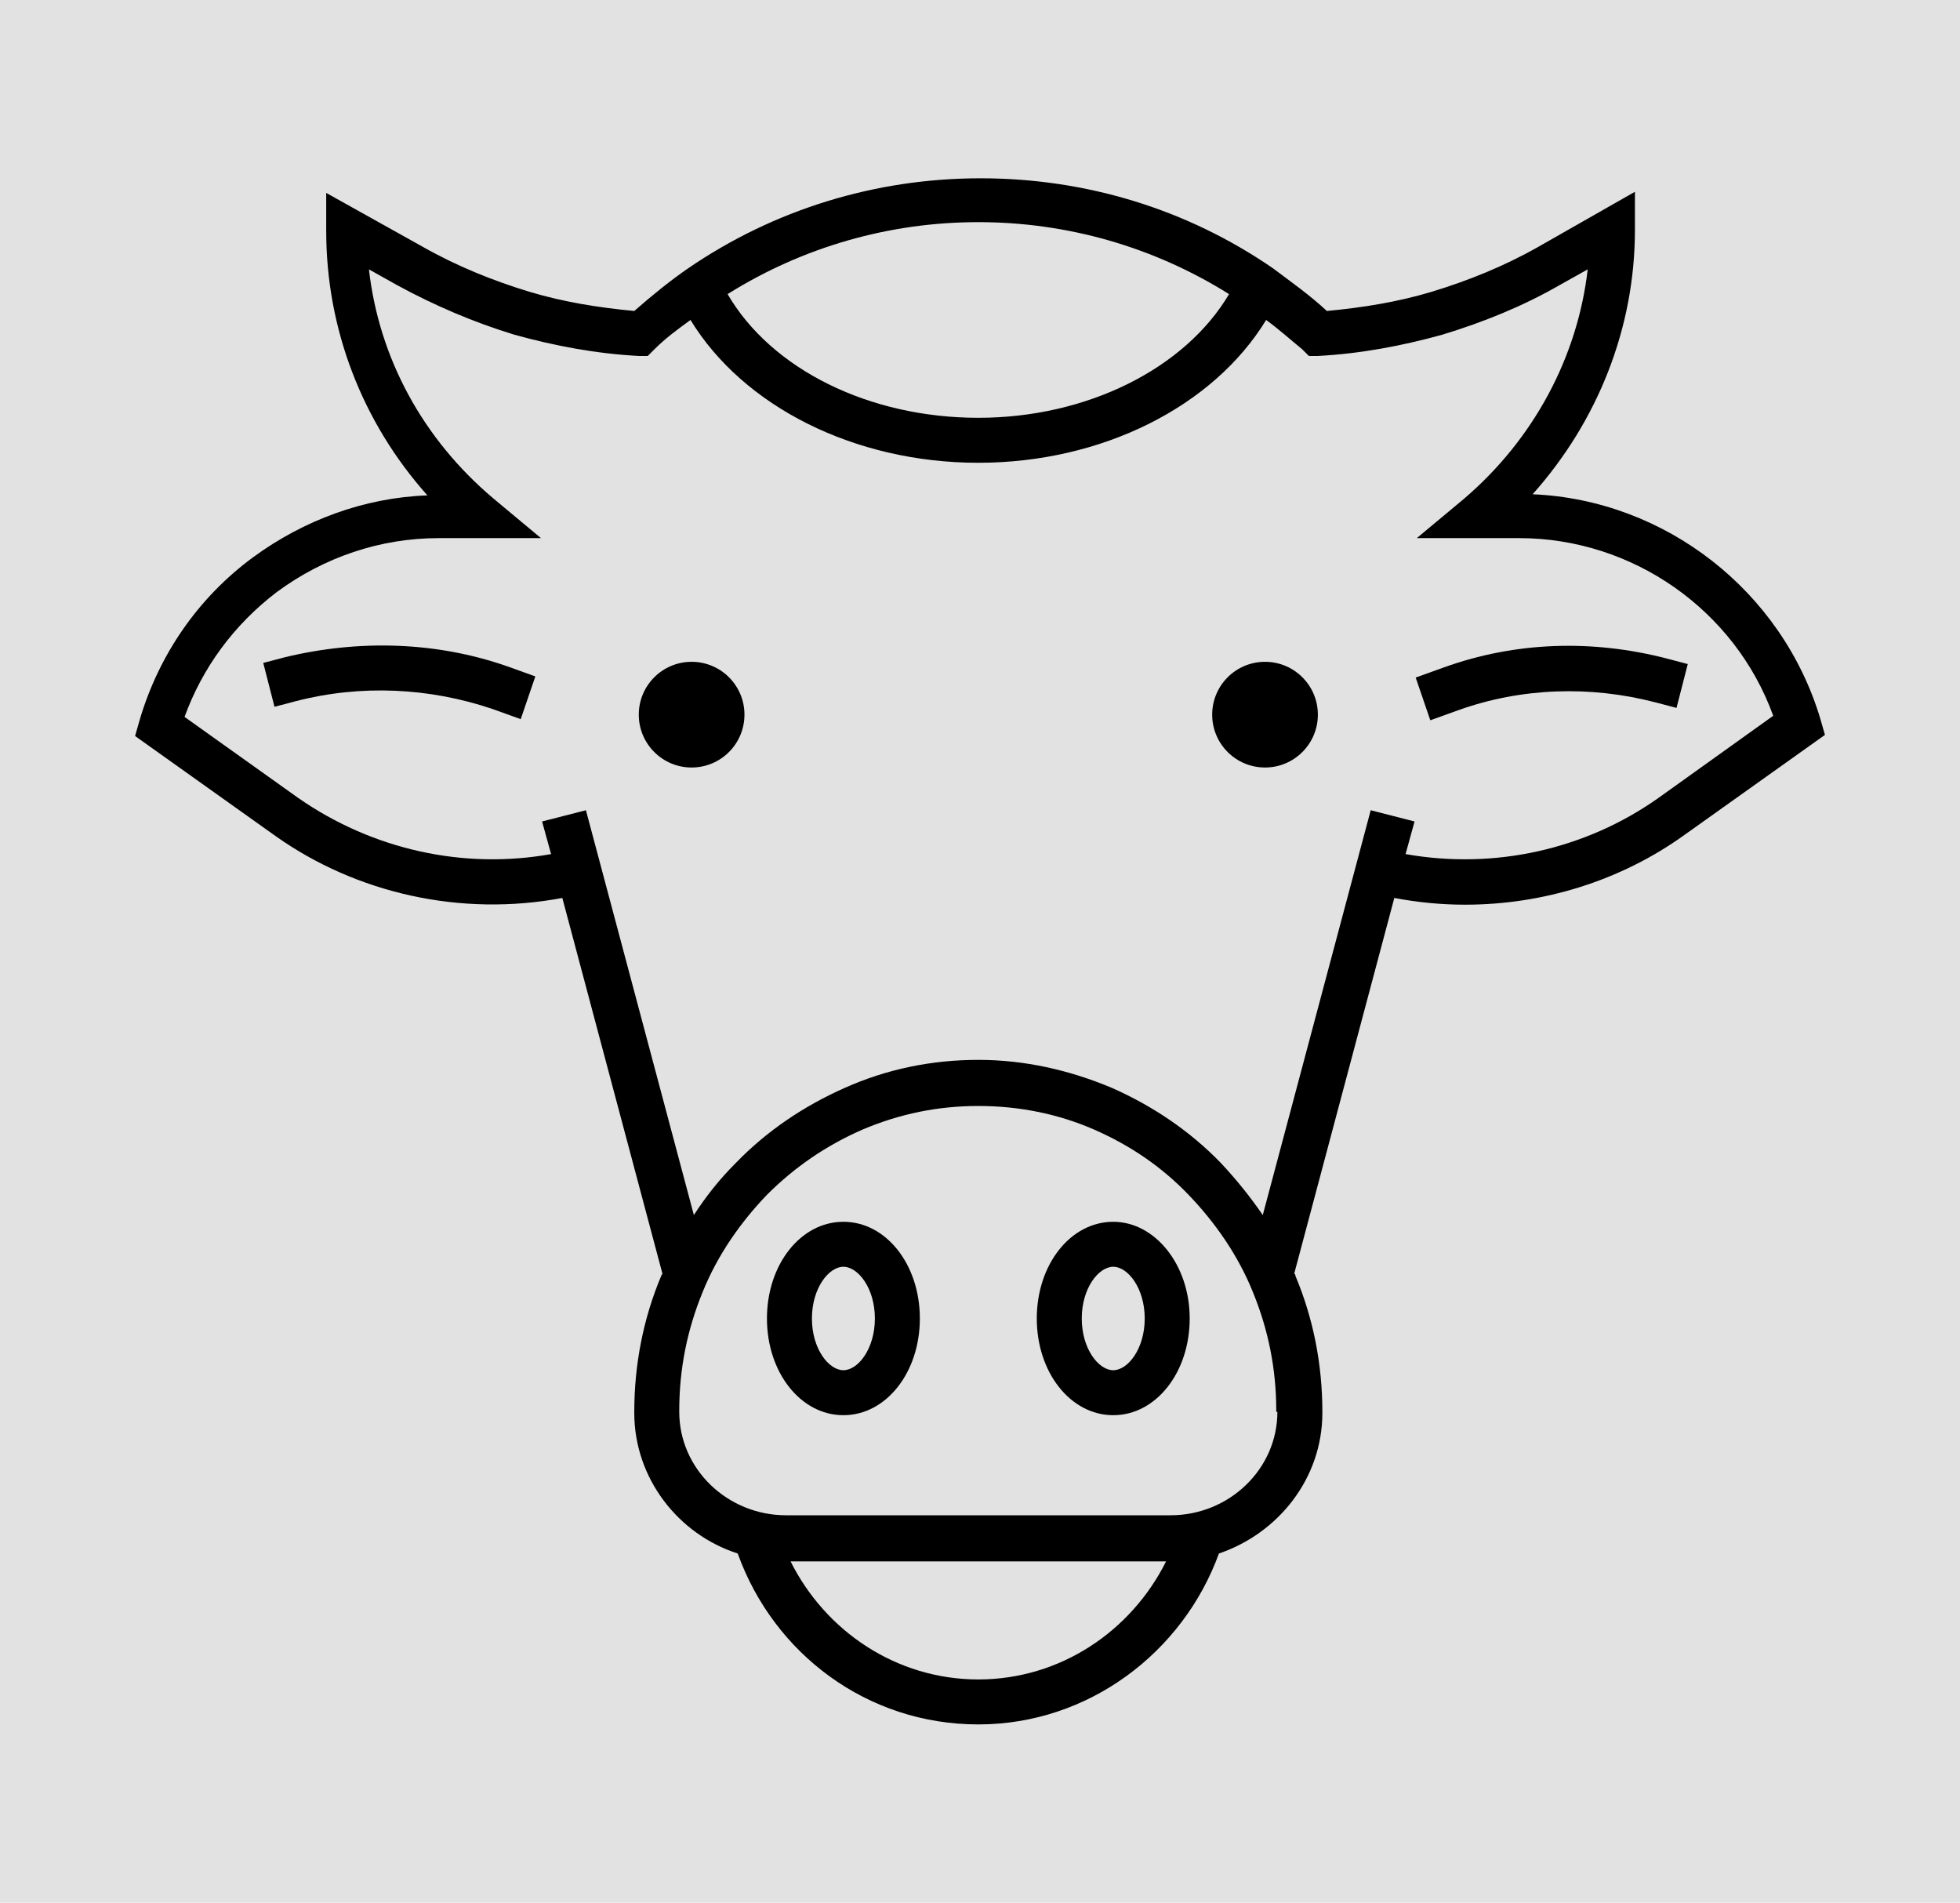
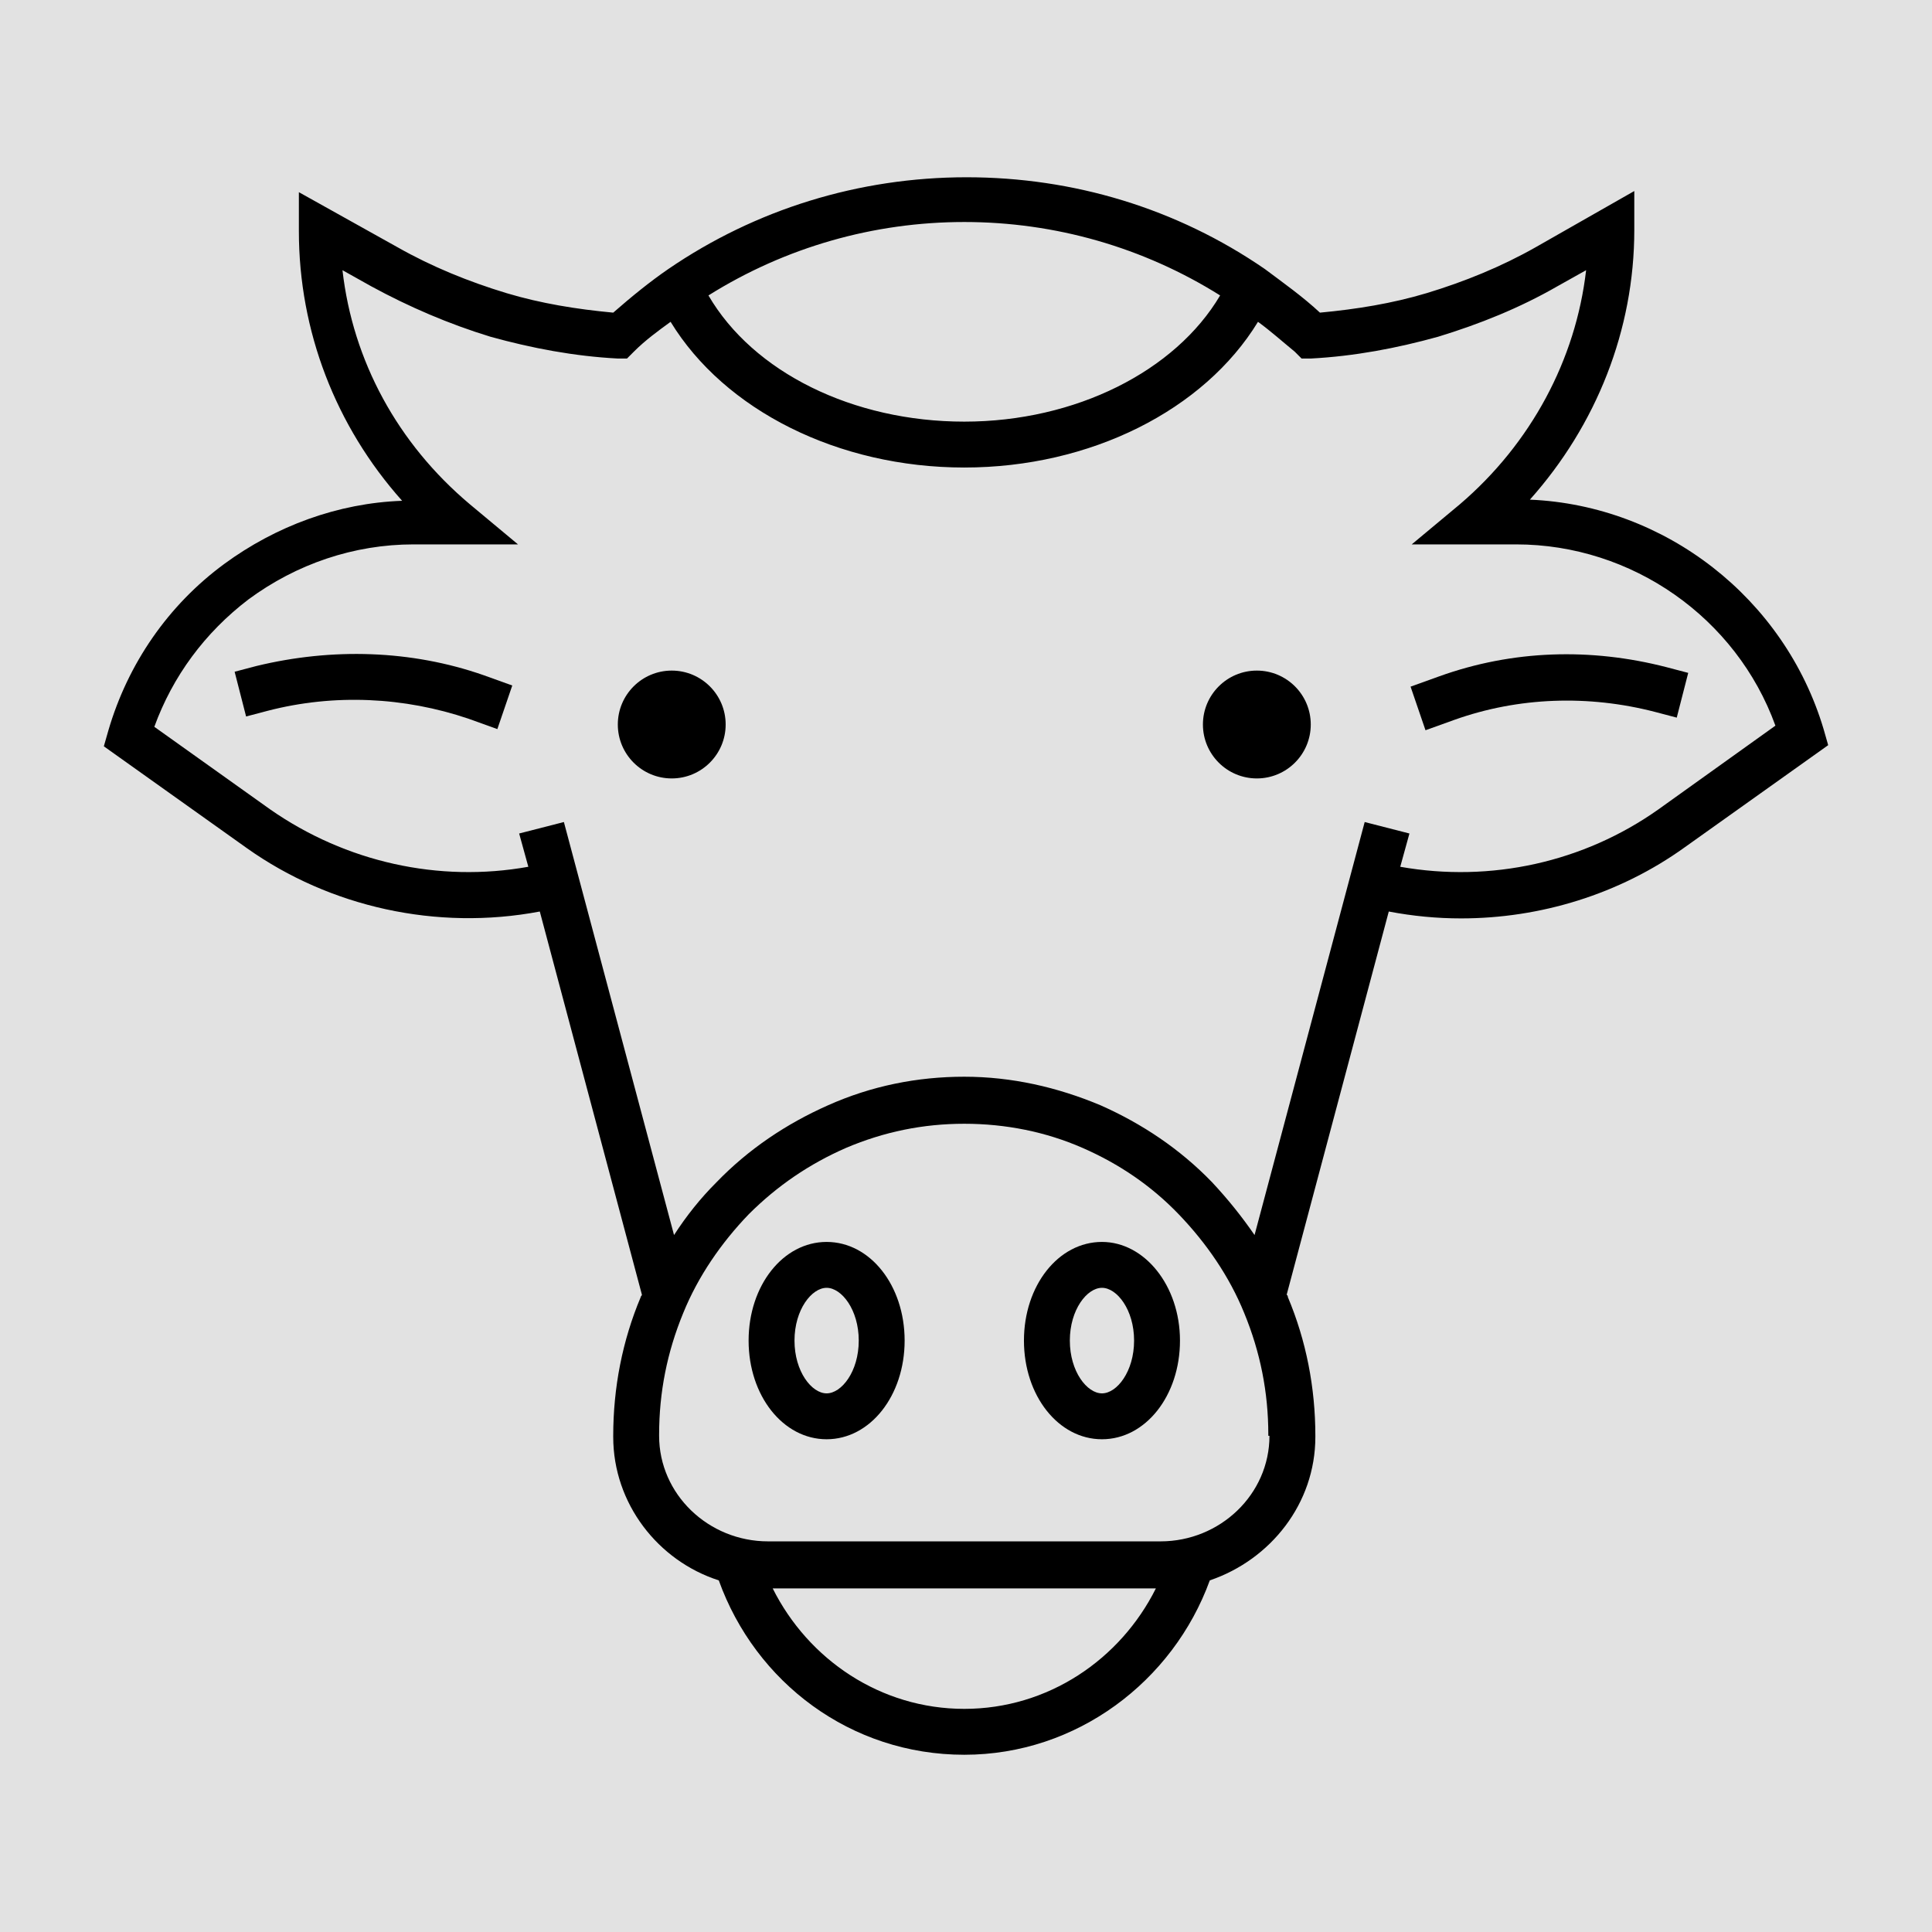
- <svg xmlns="http://www.w3.org/2000/svg" width="91.809" height="89.116" viewBox="0 0 24.291 23.579" version="1.1" id="svg826">
+ <svg xmlns="http://www.w3.org/2000/svg" width="100" height="100" viewBox="0 0 26.458 26.458" version="1.1" id="svg826">
  <defs id="defs820" />
-   <g id="layer1" transform="translate(0.318923,-269.5754)">
-     <rect style="opacity:0.574;fill:#cccccc;fill-opacity:1;stroke:none;stroke-width:0.568;stroke-linejoin:round;stroke-miterlimit:4;stroke-dasharray:none;stroke-dashoffset:0;stroke-opacity:1" id="rect4491" width="24.291" height="23.579" x="-0.319" y="269.575" />
-     <g transform="matrix(0.1393445,0,0,0.1393445,0.658215,270.2102)" id="g16">
+   <g id="layer1" transform="translate(0.318923,-266.6957)">
+     <rect style="opacity:0.574;fill:#cccccc;fill-opacity:1;stroke:none;stroke-width:0.641;stroke-linejoin:round;stroke-miterlimit:4;stroke-dasharray:none;stroke-dashoffset:0;stroke-opacity:1" id="rect4491" width="27.389" height="26.585" x="-0.784" y="266.632" />
+     <g transform="matrix(0.1571139,0,0,0.1571139,0.317563,267.3479)" id="g16">
      <path d="m 154.9,59.4 c -3.4,-11.4 -13.8,-19.5 -25.6,-20 5.8,-6.5 9.1,-14.8 9.1,-23.5 v -3.4 l -8.6,4.9 c -3,1.7 -6.2,3 -9.5,4 -3,0.9 -6.1,1.4 -9.3,1.7 -1.5,-1.4 -3.2,-2.6 -4.8,-3.8 -7.7,-5.3 -16.7,-8 -26,-8 -9.4,0 -18.4,2.8 -26,8 -1.6,1.1 -3.2,2.4 -4.8,3.8 -3.2,-0.3 -6.3,-0.8 -9.3,-1.7 -3.3,-1 -6.5,-2.3 -9.5,-4 L 22,12.6 V 16 c 0,8.7 3.2,17 9,23.5 C 25.4,39.7 20,41.7 15.5,45 10.6,48.6 7.1,53.7 5.4,59.5 L 5,60.9 17.5,69.8 C 24.7,74.9 34,77 43,75.3 l 8.9,33.4 c 0,0.1 -0.1,0.1 -0.1,0.2 -1.6,3.8 -2.4,7.9 -2.4,12.1 v 0.1 c 0,5.8 3.9,10.8 9.2,12.5 3.2,8.9 11.5,15.2 21.4,15.2 9.8,0 18.2,-6.4 21.4,-15.2 5.3,-1.8 9.2,-6.7 9.2,-12.5 V 121 c 0,-4.2 -0.8,-8.3 -2.4,-12.1 0,-0.1 0,-0.1 -0.1,-0.2 L 117,75.3 c 2.1,0.4 4.2,0.6 6.3,0.6 6.9,0 13.8,-2.1 19.5,-6.2 l 12.5,-8.9 z M 80,15.2 c 7.9,0 15.6,2.2 22.3,6.4 -3.9,6.6 -12.6,11 -22.3,11 -9.7,0 -18.4,-4.3 -22.3,-11 6.7,-4.2 14.4,-6.4 22.3,-6.4 z m 0,129.6 c -7.3,0 -13.6,-4.3 -16.7,-10.5 h 33.4 c -3.1,6.2 -9.4,10.5 -16.7,10.5 z M 106.6,121 c 0,5.1 -4.3,9.2 -9.5,9.2 H 62.9 c -5.2,0 -9.5,-4.1 -9.5,-9.2 v -0.1 c 0,-3.7 0.7,-7.2 2.1,-10.6 1.3,-3.2 3.3,-6.1 5.7,-8.6 2.5,-2.5 5.3,-4.4 8.5,-5.8 3.3,-1.4 6.7,-2.1 10.3,-2.1 3.6,0 7.1,0.7 10.3,2.1 3.2,1.4 6,3.3 8.4,5.8 2.4,2.5 4.4,5.4 5.7,8.6 1.4,3.4 2.1,6.9 2.1,10.6 v 0.1 z m 33.9,-54.6 c -6.5,4.6 -14.6,6.4 -22.5,5 l 0.8,-2.9 -3.9,-1 -9.6,36 c -1.1,-1.6 -2.3,-3.1 -3.7,-4.6 C 98.8,96 95.5,93.8 91.9,92.2 88.1,90.6 84.1,89.7 80,89.7 c -4.1,0 -8.1,0.8 -11.9,2.5 -3.6,1.6 -6.9,3.8 -9.7,6.7 -1.4,1.4 -2.6,2.9 -3.7,4.6 l -9.6,-36 -3.9,1 0.8,2.9 C 34.2,72.8 26.1,71 19.5,66.4 L 9.4,59.2 C 11,54.8 13.8,51 17.6,48.1 21.8,45 26.8,43.3 32,43.3 h 9.1 L 36.9,39.8 C 30.6,34.5 26.7,27.3 25.8,19.4 l 2.5,1.4 c 3.3,1.8 6.8,3.3 10.4,4.4 3.6,1 7.3,1.7 11.1,1.9 h 0.8 l 0.6,-0.6 c 1,-1 2.1,-1.8 3.2,-2.6 4.7,7.7 14.6,12.7 25.6,12.7 11,0 20.9,-5 25.6,-12.7 1.1,0.8 2.1,1.7 3.2,2.6 l 0.6,0.6 h 0.8 c 3.8,-0.2 7.5,-0.9 11.1,-1.9 3.6,-1.1 7.1,-2.5 10.4,-4.4 l 2.5,-1.4 c -0.9,7.8 -4.8,15.1 -11,20.4 l -4.2,3.5 h 9.1 c 10.1,0 19.2,6.4 22.6,15.8 z" id="path2" />
      <path d="m 121.4,54.8 -2.5,0.9 1.3,3.8 2.5,-0.9 c 5.6,-2 11.7,-2.2 17.5,-0.7 l 1.9,0.5 1,-3.9 -1.9,-0.5 c -6.6,-1.7 -13.4,-1.5 -19.8,0.8 z" id="path4" />
      <path d="m 18.3,53.9 -1.9,0.5 1,3.9 1.9,-0.5 c 5.8,-1.5 11.9,-1.2 17.5,0.7 l 2.5,0.9 1.3,-3.8 -2.5,-0.9 C 31.8,52.5 24.9,52.3 18.3,53.9 Z" id="path6" />
      <path d="m 68,104.1 c -3.8,0 -6.8,3.8 -6.8,8.6 0,4.8 3,8.6 6.8,8.6 3.8,0 6.8,-3.8 6.8,-8.6 0,-4.8 -3,-8.6 -6.8,-8.6 z m 0,13.2 c -1.3,0 -2.8,-1.9 -2.8,-4.6 0,-2.7 1.5,-4.6 2.8,-4.6 1.3,0 2.8,1.9 2.8,4.6 0,2.7 -1.5,4.6 -2.8,4.6 z" id="path8" />
      <path d="m 92,104.1 c -3.8,0 -6.8,3.8 -6.8,8.6 0,4.8 3,8.6 6.8,8.6 3.8,0 6.8,-3.8 6.8,-8.6 0,-4.8 -3.1,-8.6 -6.8,-8.6 z m 0,13.2 c -1.3,0 -2.8,-1.9 -2.8,-4.6 0,-2.7 1.5,-4.6 2.8,-4.6 1.3,0 2.8,1.9 2.8,4.6 0,2.7 -1.5,4.6 -2.8,4.6 z" id="path10" />
      <circle cx="54.5" cy="59" r="4.7" id="circle12" />
      <circle cx="105.5" cy="59" r="4.7" id="circle14" />
    </g>
  </g>
</svg>
